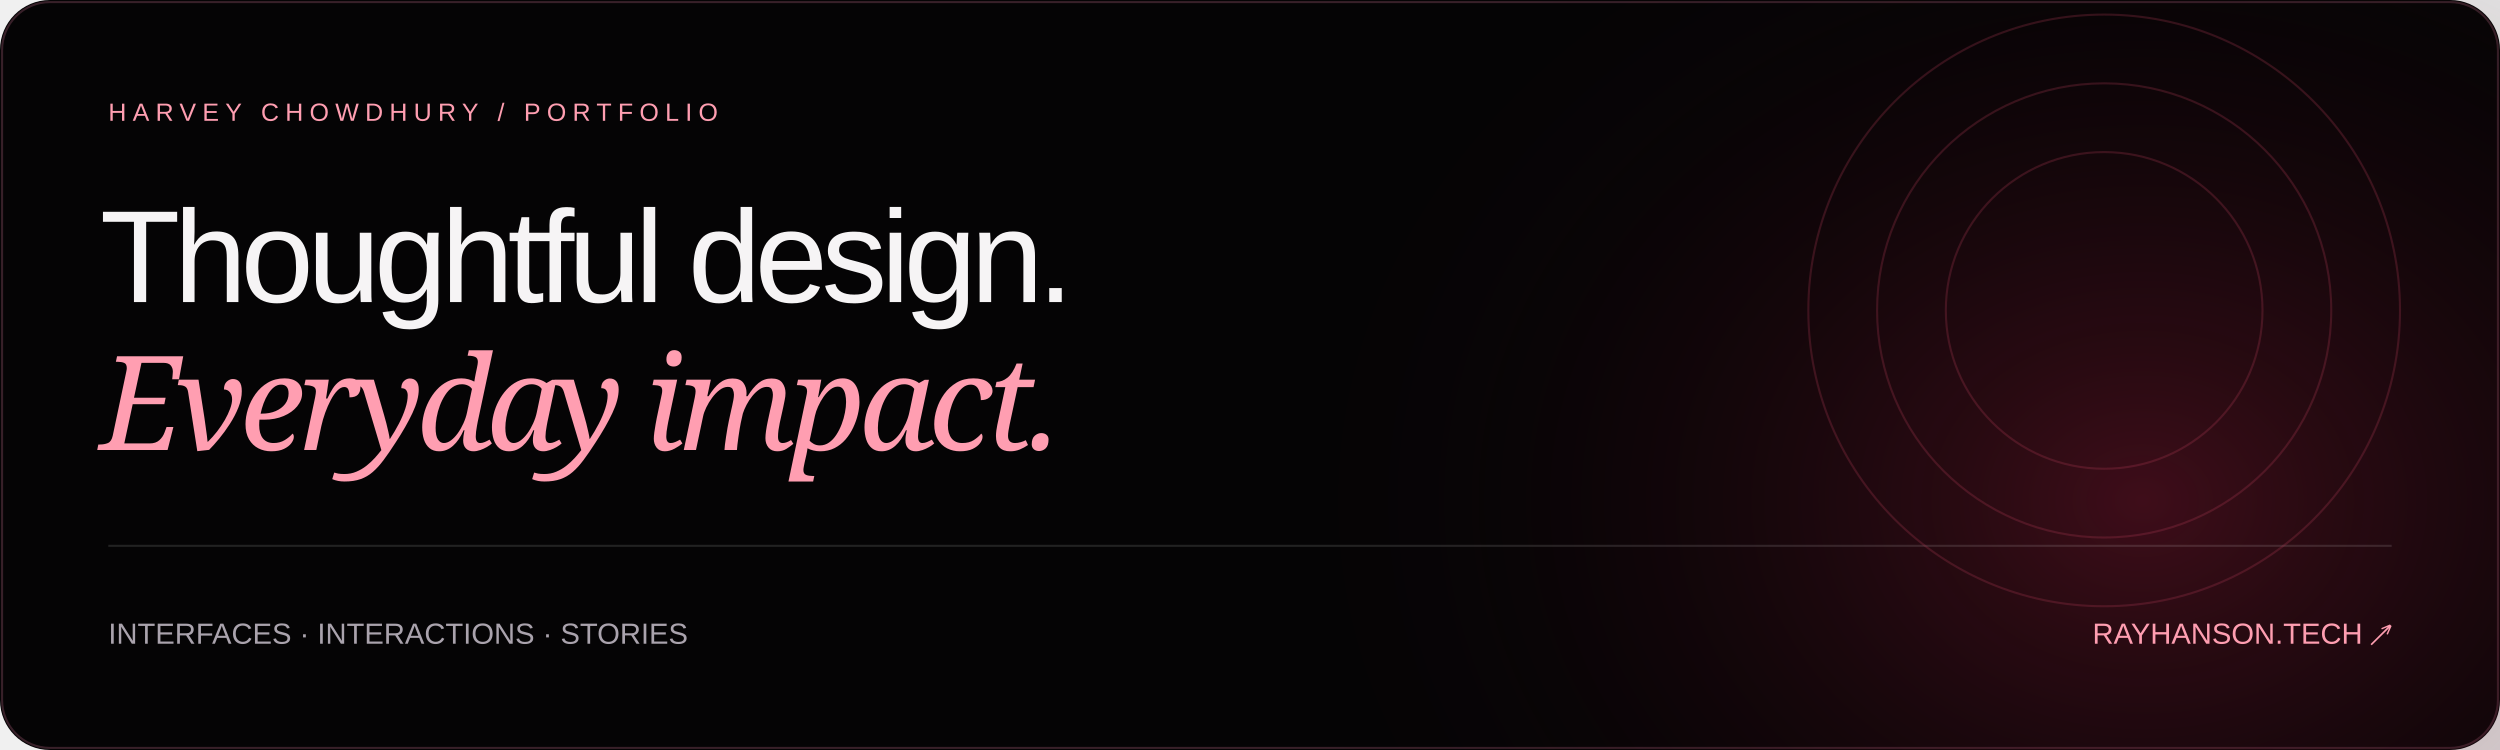
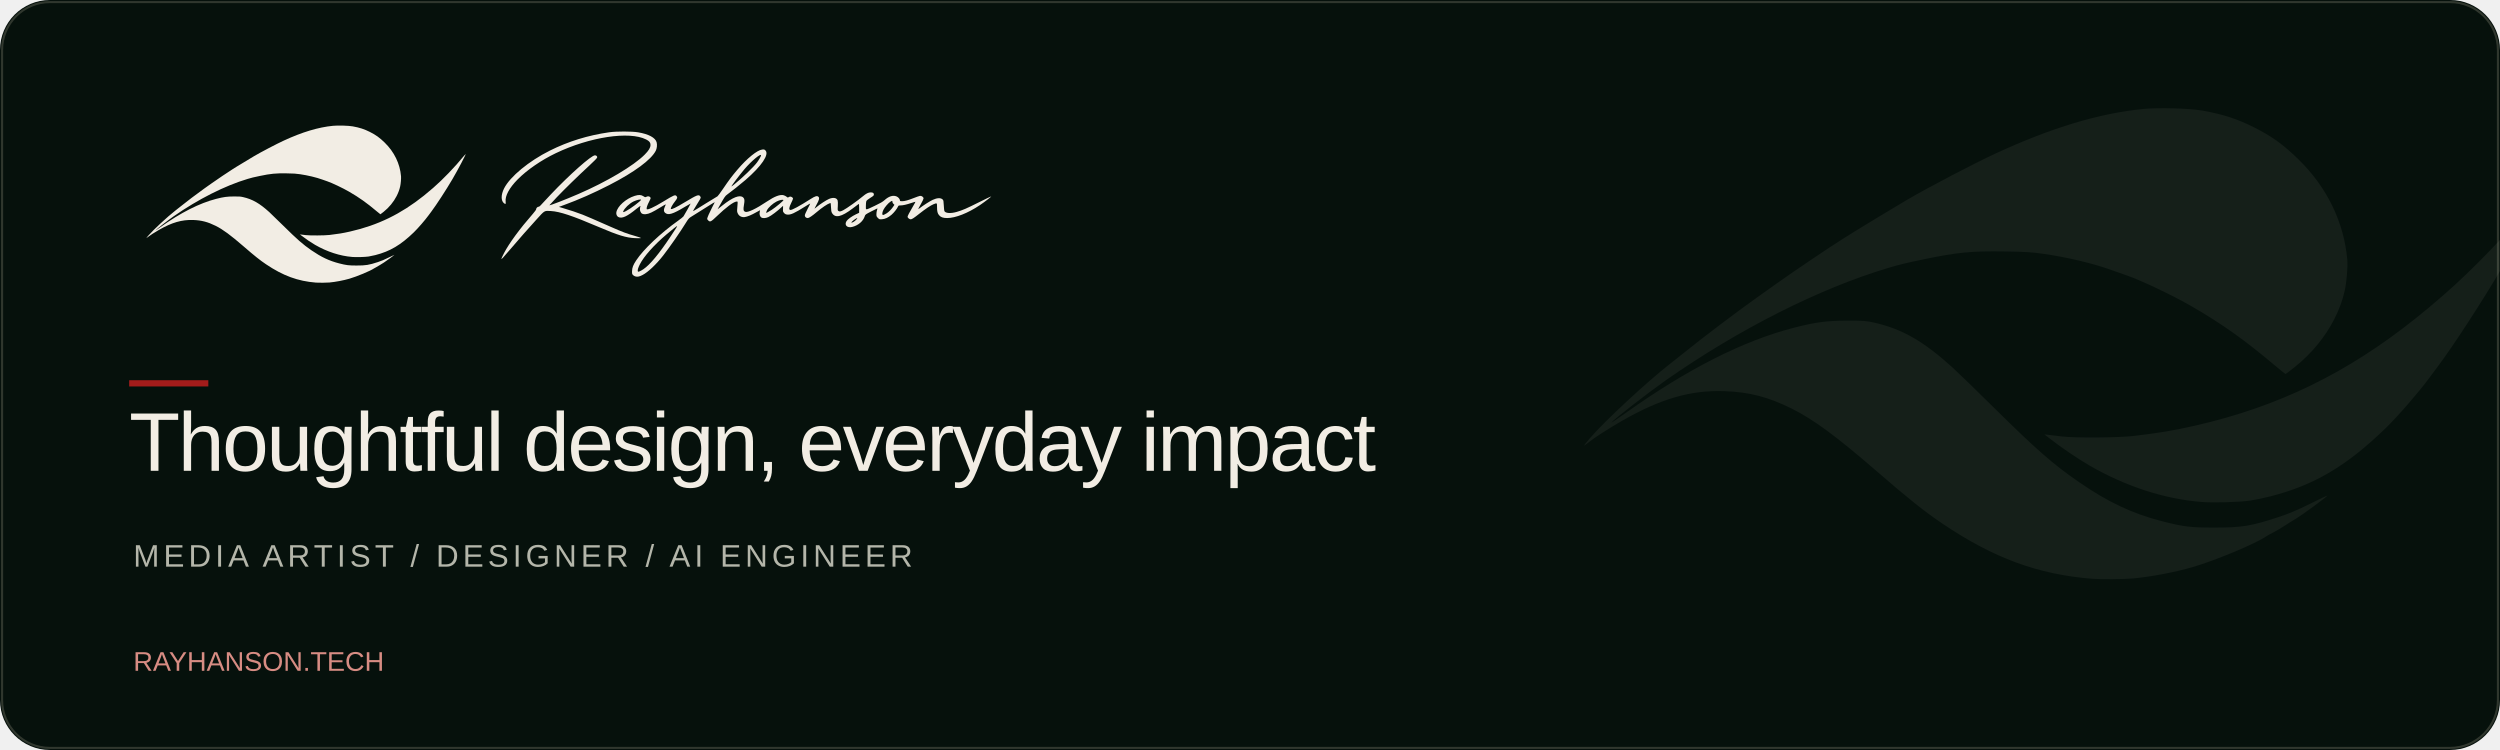
<svg xmlns="http://www.w3.org/2000/svg" width="1200" height="360" viewBox="0 0 1200 360" role="img" aria-labelledby="title desc">
-   <defs>
-     <radialGradient id="glow">
-       <stop stop-color="#951c39" stop-opacity=".4" />
-       <stop offset="1" stop-color="#000" stop-opacity="0" />
-     </radialGradient>
-   </defs>
-   <rect width="1200" height="360" rx="24" fill="#050405" />
-   <rect x="1" y="1" width="1198" height="358" rx="23" fill="none" stroke="#382029" />
-   <ellipse cx="1030" cy="240" rx="430" ry="340" fill="url(#glow)" />
+   <rect width="1200" height="360" rx="24" fill="#06110C" />
+   <rect x="1" y="1" width="1198" height="358" rx="23" fill="none" stroke="#30372e" />
+   <svg width="500" height="270" viewBox="0 0 1238 660" role="img" aria-label="Rayhanson symbol logo" x="740" y="30" opacity=".065">
+     <defs />
+     <g transform="translate(-38 -153) scale(1)">
+       <path fill="#F2EDE4" fill-rule="evenodd" d="M 692.500 762.345 C 627.890 757.193 575.169 737.807 514.500 696.892 C 492.656 682.161 474.535 667.707 435.024 633.500 C 388.150 592.919 361.122 573.028 335.398 560.184 C 307.493 546.250 284.635 540.321 255.000 539.330 C 215.019 537.992 179.396 548.311 133.744 574.453 C 117.877 583.538 99.950 595.088 93.702 600.250 C 91.206 602.312 88.870 604.000 88.510 604.000 C 88.151 604.000 91.235 600.063 95.363 595.250 C 112.754 574.976 163.653 527.756 191.028 506.500 C 196.694 502.100 204.362 496.025 208.068 493.000 C 227.454 477.175 269.995 444.981 294.227 427.796 C 300.977 423.009 311.450 415.565 317.500 411.253 C 337.208 397.206 381.289 367.469 395.807 358.428 C 399.276 356.268 405.801 352.183 410.307 349.352 C 419.707 343.445 456.241 321.388 472.500 311.803 C 496.512 297.647 552.249 268.492 578.000 256.619 C 644.084 226.147 701.037 209.034 753.360 203.928 C 771.395 202.169 808.471 203.235 823.500 205.946 C 847.947 210.357 864.466 215.712 884.334 225.667 C 905.681 236.364 919.183 246.072 937.334 263.774 C 971.413 297.008 991.714 338.816 995.485 383.533 C 996.174 391.704 994.628 410.097 992.437 419.781 C 989.738 431.714 985.871 442.245 979.874 454.000 C 969.097 475.123 952.900 494.750 933.263 510.482 C 927.415 515.167 922.375 519.000 922.062 519.000 C 921.750 519.000 916.030 514.388 909.353 508.750 C 873.643 478.602 846.544 459.349 810.500 438.517 C 788.342 425.711 749.402 407.164 733.521 401.853 C 730.209 400.746 722.008 397.855 715.295 395.430 C 693.693 387.626 664.194 380.533 636.000 376.364 C 621.135 374.166 613.908 373.702 588.000 373.287 C 549.478 372.669 531.587 374.395 493.000 382.454 C 469.219 387.420 464.008 388.685 449.500 393.018 C 368.065 417.340 272.529 465.586 186.000 526.087 C 166.045 540.040 124.531 572.244 120.979 576.527 C 120.165 577.507 128.185 572.135 138.801 564.589 C 211.309 513.044 277.760 479.420 337.500 464.048 C 363.580 457.338 376.469 455.613 401.000 455.553 C 419.957 455.506 423.723 455.774 432.844 457.816 C 466.264 465.300 492.014 480.042 526.500 511.434 C 532.550 516.941 554.600 538.334 575.500 558.973 C 626.237 609.078 645.703 626.113 676.500 647.360 C 711.170 671.279 740.068 684.902 775.283 693.928 C 800.783 700.464 809.224 701.500 837.000 701.500 C 870.078 701.500 880.982 699.746 912.882 689.295 C 925.708 685.092 935.665 680.920 950.873 673.374 C 962.208 667.750 971.636 663.302 971.823 663.490 C 972.405 664.072 941.453 686.799 934.799 690.676 C 931.334 692.695 925.140 696.561 921.033 699.268 C 916.926 701.976 910.851 705.555 907.533 707.222 C 904.215 708.889 900.375 711.030 899.000 711.978 C 886.467 720.626 838.308 740.721 811.500 748.490 C 790.417 754.599 762.348 759.928 740.500 761.970 C 730.479 762.907 702.306 763.127 692.500 762.345 Z M 822.000 671.011 C 778.011 667.460 732.284 652.599 689.485 627.945 C 675.093 619.654 655.736 606.510 641.127 595.108 L 635.500 590.715 641.000 591.367 C 644.025 591.726 651.000 592.557 656.500 593.215 C 671.870 595.052 723.322 594.702 741.000 592.640 C 771.668 589.062 788.208 586.303 814.000 580.460 C 912.801 558.078 995.226 518.004 1077.000 452.593 C 1089.458 442.629 1093.592 439.168 1109.900 425.061 C 1144.009 395.554 1187.749 350.111 1218.841 311.878 C 1222.386 307.519 1225.489 304.156 1225.737 304.404 C 1227.010 305.676 1197.923 360.899 1178.809 393.500 C 1155.925 432.532 1121.064 486.136 1103.101 509.914 C 1100.020 513.991 1095.671 519.841 1093.435 522.914 C 1081.113 539.849 1055.687 569.155 1040.866 583.506 C 994.456 628.445 956.228 651.037 904.000 664.394 C 896.575 666.293 885.775 668.547 880.000 669.404 C 867.176 671.305 836.260 672.162 822.000 671.011 Z" />
+     </g>
+   </svg>
+   <svg width="430" height="100" viewBox="0 0 1766 410" role="img" aria-label="Rayhanson horizontal logo" x="58" y="48">
+     <defs />
+     <g transform="translate(1.2857 -62.375) scale(0.553571)">
+       <path fill="#F2EDE4" fill-rule="evenodd" d="M 692.500 762.345 C 627.890 757.193 575.169 737.807 514.500 696.892 C 492.656 682.161 474.535 667.707 435.024 633.500 C 388.150 592.919 361.122 573.028 335.398 560.184 C 307.493 546.250 284.635 540.321 255.000 539.330 C 215.019 537.992 179.396 548.311 133.744 574.453 C 117.877 583.538 99.950 595.088 93.702 600.250 C 91.206 602.312 88.870 604.000 88.510 604.000 C 88.151 604.000 91.235 600.063 95.363 595.250 C 112.754 574.976 163.653 527.756 191.028 506.500 C 196.694 502.100 204.362 496.025 208.068 493.000 C 227.454 477.175 269.995 444.981 294.227 427.796 C 300.977 423.009 311.450 415.565 317.500 411.253 C 337.208 397.206 381.289 367.469 395.807 358.428 C 399.276 356.268 405.801 352.183 410.307 349.352 C 419.707 343.445 456.241 321.388 472.500 311.803 C 496.512 297.647 552.249 268.492 578.000 256.619 C 644.084 226.147 701.037 209.034 753.360 203.928 C 771.395 202.169 808.471 203.235 823.500 205.946 C 847.947 210.357 864.466 215.712 884.334 225.667 C 905.681 236.364 919.183 246.072 937.334 263.774 C 971.413 297.008 991.714 338.816 995.485 383.533 C 996.174 391.704 994.628 410.097 992.437 419.781 C 989.738 431.714 985.871 442.245 979.874 454.000 C 969.097 475.123 952.900 494.750 933.263 510.482 C 927.415 515.167 922.375 519.000 922.062 519.000 C 921.750 519.000 916.030 514.388 909.353 508.750 C 873.643 478.602 846.544 459.349 810.500 438.517 C 788.342 425.711 749.402 407.164 733.521 401.853 C 730.209 400.746 722.008 397.855 715.295 395.430 C 693.693 387.626 664.194 380.533 636.000 376.364 C 621.135 374.166 613.908 373.702 588.000 373.287 C 549.478 372.669 531.587 374.395 493.000 382.454 C 469.219 387.420 464.008 388.685 449.500 393.018 C 368.065 417.340 272.529 465.586 186.000 526.087 C 166.045 540.040 124.531 572.244 120.979 576.527 C 120.165 577.507 128.185 572.135 138.801 564.589 C 211.309 513.044 277.760 479.420 337.500 464.048 C 363.580 457.338 376.469 455.613 401.000 455.553 C 419.957 455.506 423.723 455.774 432.844 457.816 C 466.264 465.300 492.014 480.042 526.500 511.434 C 532.550 516.941 554.600 538.334 575.500 558.973 C 626.237 609.078 645.703 626.113 676.500 647.360 C 711.170 671.279 740.068 684.902 775.283 693.928 C 800.783 700.464 809.224 701.500 837.000 701.500 C 870.078 701.500 880.982 699.746 912.882 689.295 C 925.708 685.092 935.665 680.920 950.873 673.374 C 962.208 667.750 971.636 663.302 971.823 663.490 C 972.405 664.072 941.453 686.799 934.799 690.676 C 931.334 692.695 925.140 696.561 921.033 699.268 C 916.926 701.976 910.851 705.555 907.533 707.222 C 904.215 708.889 900.375 711.030 899.000 711.978 C 886.467 720.626 838.308 740.721 811.500 748.490 C 790.417 754.599 762.348 759.928 740.500 761.970 C 730.479 762.907 702.306 763.127 692.500 762.345 Z M 822.000 671.011 C 778.011 667.460 732.284 652.599 689.485 627.945 C 675.093 619.654 655.736 606.510 641.127 595.108 L 635.500 590.715 641.000 591.367 C 644.025 591.726 651.000 592.557 656.500 593.215 C 671.870 595.052 723.322 594.702 741.000 592.640 C 771.668 589.062 788.208 586.303 814.000 580.460 C 912.801 558.078 995.226 518.004 1077.000 452.593 C 1089.458 442.629 1093.592 439.168 1109.900 425.061 C 1144.009 395.554 1187.749 350.111 1218.841 311.878 C 1222.386 307.519 1225.489 304.156 1225.737 304.404 C 1227.010 305.676 1197.923 360.899 1178.809 393.500 C 1155.925 432.532 1121.064 486.136 1103.101 509.914 C 1100.020 513.991 1095.671 519.841 1093.435 522.914 C 1081.113 539.849 1055.687 569.155 1040.866 583.506 C 994.456 628.445 956.228 651.037 904.000 664.394 C 896.575 666.293 885.775 668.547 880.000 669.404 C 867.176 671.305 836.260 672.162 822.000 671.011 Z" />
+     </g>
+     <g transform="translate(696.0143 -590.14) scale(0.83)">
+       <path fill="#F2EDE4" fill-rule="evenodd" d="M 384.667 1129.946 C 382.516 1129.577 379.663 1128.115 378.167 1126.616 C 375.776 1124.221 375.512 1123.248 375.615 1117.222 C 375.757 1108.856 378.281 1102.326 385.661 1091.222 C 403.164 1064.891 443.052 1027.176 485.000 997.294 C 491.325 992.789 497.076 988.163 497.781 987.015 C 502.297 979.657 515.095 956.769 514.826 956.532 C 514.647 956.375 508.650 959.783 501.500 964.106 C 472.088 981.891 461.293 985.100 453.771 978.293 C 450.659 975.477 450.536 970.693 453.414 964.407 C 454.852 961.265 455.881 958.548 455.701 958.368 C 455.521 958.187 449.777 961.473 442.937 965.670 C 423.888 977.356 415.672 981.176 408.317 981.767 C 400.855 982.366 397.629 980.749 395.336 975.261 C 393.934 971.905 394.033 968.132 395.669 962.599 C 396.006 961.459 392.081 964.107 385.865 969.214 C 363.799 987.345 351.509 992.900 343.091 988.547 C 339.564 986.723 337.567 982.056 338.322 977.402 C 340.626 963.207 361.092 944.808 381.779 938.336 C 391.624 935.256 397.165 935.520 402.940 939.342 C 406.699 941.829 406.962 941.865 410.063 940.319 C 413.697 938.506 417.542 939.304 419.396 942.257 C 420.283 943.671 419.687 945.523 416.337 951.757 C 411.996 959.836 409.505 967.267 410.377 969.540 C 411.591 972.704 426.967 965.748 450.500 951.388 C 475.719 936.000 477.960 935.088 481.345 938.829 C 484.059 941.828 483.291 944.371 477.482 951.617 C 471.564 959.000 466.665 968.014 467.889 969.269 C 469.687 971.114 479.448 966.387 502.500 952.505 C 530.163 935.846 534.213 934.344 537.587 939.492 C 539.584 942.540 539.497 942.775 531.674 955.356 C 528.205 960.935 524.118 967.675 522.592 970.334 C 519.142 976.344 516.723 977.548 550.813 956.294 C 565.285 947.271 577.778 939.639 578.574 939.333 C 579.370 939.028 585.258 931.065 591.657 921.639 C 605.850 900.734 612.350 892.073 625.579 876.446 C 648.601 849.248 673.085 829.371 684.973 828.229 C 689.219 827.821 690.184 828.093 692.425 830.334 C 701.991 839.900 683.491 867.297 644.996 900.574 C 633.737 910.307 609.601 929.522 601.634 935.096 C 596.763 938.503 594.845 941.350 582.621 963.317 L 578.827 970.135 589.663 961.495 C 614.776 941.474 631.868 934.830 639.592 942.086 C 642.988 945.277 643.352 948.861 641.407 959.970 C 639.461 971.092 640.026 974.143 644.402 976.137 C 649.905 978.644 670.593 968.856 695.840 951.801 C 714.227 939.380 727.623 934.372 735.860 936.840 C 738.088 937.507 741.179 939.121 742.731 940.427 C 745.229 942.529 745.772 942.640 747.467 941.400 C 748.520 940.630 750.321 940.000 751.469 940.000 C 754.260 940.000 758.000 942.718 758.000 944.747 C 758.000 945.646 755.943 950.525 753.429 955.591 C 748.376 965.773 747.724 971.246 751.500 971.786 C 755.362 972.339 772.816 962.912 799.914 945.638 C 810.963 938.595 815.298 937.440 818.536 940.679 C 821.150 943.293 819.871 948.484 814.123 958.593 C 811.305 963.549 809.000 967.956 809.000 968.387 C 809.000 968.818 811.054 967.362 813.564 965.153 C 820.491 959.055 837.294 948.067 843.754 945.411 C 853.632 941.348 861.694 942.816 863.876 949.073 C 864.566 951.053 864.738 955.978 864.342 962.447 C 863.742 972.257 863.809 972.753 865.945 974.249 C 868.394 975.964 871.131 975.528 877.058 972.479 C 885.383 968.197 911.963 949.334 923.993 939.170 C 931.578 932.761 937.004 930.053 942.316 930.022 C 947.675 929.991 950.000 931.484 950.000 934.958 C 950.000 937.502 949.006 938.455 941.637 942.973 C 936.834 945.919 932.791 949.164 932.137 950.598 C 931.512 951.971 931.000 957.153 931.000 962.114 C 931.000 972.910 928.675 972.954 952.500 961.704 C 965.575 955.530 970.851 952.459 975.351 948.401 C 985.436 939.308 995.079 936.231 1003.460 939.432 C 1007.928 941.138 1012.000 945.876 1012.000 949.368 C 1012.000 950.650 1013.027 951.000 1016.790 951.000 C 1023.160 951.000 1030.917 948.893 1044.874 943.373 C 1051.226 940.861 1057.790 938.584 1059.462 938.313 C 1063.221 937.702 1068.000 941.096 1068.000 944.377 C 1068.000 945.604 1065.080 951.726 1061.511 957.982 C 1057.941 964.237 1055.172 969.505 1055.357 969.690 C 1055.541 969.875 1057.449 968.626 1059.596 966.916 C 1066.331 961.551 1083.169 950.816 1089.486 947.860 C 1100.260 942.818 1108.923 942.479 1113.371 946.925 C 1115.223 948.777 1115.572 950.581 1116.056 960.777 C 1116.362 967.225 1116.979 973.304 1117.427 974.287 C 1119.858 979.615 1132.416 980.553 1146.536 976.461 C 1160.906 972.297 1170.058 968.332 1199.939 953.326 C 1215.580 945.471 1228.559 939.225 1228.780 939.447 C 1229.444 940.111 1213.276 952.570 1201.500 960.469 C 1173.421 979.304 1143.689 991.006 1124.000 990.971 C 1114.168 990.954 1108.936 989.090 1104.747 984.111 C 1101.155 979.843 1100.012 975.175 1100.006 964.750 C 1099.999 954.757 1100.073 954.818 1091.858 958.056 C 1085.265 960.655 1072.435 969.219 1057.851 980.758 C 1044.708 991.155 1040.324 993.991 1037.385 993.996 C 1034.592 994.001 1030.000 990.321 1030.000 988.078 C 1030.000 986.019 1034.254 977.806 1042.930 963.115 C 1046.303 957.403 1048.901 952.568 1048.704 952.370 C 1048.506 952.172 1044.329 953.371 1039.422 955.034 C 1027.671 959.016 1018.946 961.000 1013.182 961.000 C 1008.925 961.000 1008.364 961.280 1007.156 964.010 C 1004.873 969.168 997.556 978.370 991.887 983.214 C 984.065 989.896 976.767 993.317 969.266 993.816 C 963.238 994.217 962.914 994.114 959.516 990.716 C 956.351 987.551 956.000 986.653 956.000 981.726 C 956.000 978.715 956.655 974.395 957.456 972.126 C 958.256 969.857 958.594 968.019 958.206 968.043 C 957.818 968.066 951.242 971.329 943.594 975.293 C 929.885 982.398 929.668 982.563 928.224 986.995 C 924.431 998.634 912.781 1008.508 898.639 1012.069 C 886.517 1015.122 879.206 1007.734 884.979 998.266 C 887.613 993.947 897.718 986.631 907.247 982.146 L 914.994 978.500 914.997 967.691 C 914.999 959.590 914.702 957.066 913.810 957.617 C 913.156 958.022 906.743 962.805 899.560 968.247 C 872.741 988.566 858.044 991.760 850.516 978.903 C 848.981 976.281 848.446 973.190 848.152 965.226 C 847.783 955.257 847.705 954.958 845.635 955.597 C 839.650 957.445 826.405 966.406 814.000 977.000 C 803.931 985.598 795.872 991.000 793.112 991.000 C 788.989 991.000 786.000 988.387 786.000 984.781 C 786.000 982.881 788.554 976.848 792.575 969.246 C 796.192 962.410 798.998 956.665 798.811 956.478 C 798.624 956.291 793.106 959.522 786.548 963.658 C 761.303 979.580 752.319 983.634 744.291 982.729 C 740.599 982.313 738.933 981.489 736.677 978.965 C 733.977 975.943 733.815 975.286 734.177 968.866 C 734.391 965.090 734.459 962.000 734.328 962.000 C 734.198 962.000 733.023 963.013 731.718 964.250 C 721.090 974.326 706.420 985.391 699.334 988.675 C 693.201 991.518 686.059 991.924 682.557 989.629 C 679.272 987.477 677.570 981.217 678.930 976.291 C 679.489 974.268 679.837 972.504 679.704 972.371 C 679.571 972.238 675.646 974.354 670.981 977.073 C 660.087 983.422 649.171 987.956 643.022 988.684 C 635.904 989.527 629.850 986.388 626.920 980.335 C 624.950 976.266 624.802 974.936 625.501 967.645 C 625.930 963.165 626.331 957.700 626.391 955.500 C 626.496 951.630 626.402 951.511 623.500 951.824 C 616.309 952.600 598.695 965.751 577.304 986.314 C 562.937 1000.125 560.990 1001.080 556.455 996.545 C 555.105 995.195 554.000 993.631 554.000 993.068 C 554.000 990.565 559.629 977.481 565.547 966.231 C 569.096 959.483 572.000 953.757 572.000 953.507 C 572.000 952.966 565.518 956.791 554.500 963.831 C 550.100 966.642 540.425 972.715 533.000 977.326 C 525.575 981.936 517.324 987.093 514.665 988.784 C 510.786 991.252 508.553 993.954 503.362 1002.463 C 490.744 1023.145 465.505 1059.515 449.613 1079.914 C 433.203 1100.978 413.317 1119.770 400.639 1126.194 C 393.157 1129.984 389.666 1130.805 384.667 1129.946 Z M 402.500 1112.526 C 418.415 1101.724 439.562 1076.252 467.693 1034.000 C 481.381 1013.440 483.489 1010.000 482.396 1010.000 C 481.589 1010.000 471.084 1018.352 458.000 1029.395 C 428.324 1054.442 403.505 1082.249 394.159 1100.922 C 389.940 1109.352 388.349 1114.861 389.368 1117.515 C 389.894 1118.886 390.348 1118.883 393.727 1117.482 C 395.802 1116.623 399.750 1114.392 402.500 1112.526 Z M 65.532 1087.000 C 65.899 1085.625 68.664 1079.775 71.675 1074.000 C 84.003 1050.359 108.900 1016.488 140.250 980.709 C 145.259 974.992 148.000 971.024 148.000 969.489 C 148.000 966.964 151.312 964.000 154.134 964.000 C 155.062 964.000 157.043 962.538 158.534 960.750 C 160.026 958.962 170.834 947.375 182.551 935.000 C 227.096 887.957 278.910 842.000 287.403 842.000 C 290.769 842.000 293.240 844.266 292.845 846.992 C 292.617 848.568 286.439 854.966 274.555 865.936 C 247.088 891.288 216.385 921.212 196.753 941.762 C 186.992 951.979 179.128 960.461 179.278 960.611 C 180.270 961.603 217.290 947.211 248.500 933.700 C 315.670 904.623 379.185 866.920 405.500 840.504 C 415.408 830.558 419.437 823.874 419.476 817.323 C 419.509 811.595 416.753 808.170 408.960 804.254 C 368.872 784.114 275.171 798.350 194.761 836.798 C 159.965 853.436 125.999 876.813 103.659 899.500 C 83.921 919.544 73.641 938.696 75.420 952.108 C 75.766 954.717 75.641 957.104 75.142 957.412 C 74.643 957.720 73.003 957.003 71.496 955.818 C 64.037 949.951 64.138 935.504 71.743 920.500 C 85.904 892.561 130.524 855.740 180.500 830.750 C 224.072 808.962 270.721 794.536 321.000 787.299 C 338.215 784.821 375.058 784.845 390.000 787.343 C 415.223 791.560 431.067 800.138 434.058 811.197 C 435.622 816.977 434.717 825.664 431.987 831.072 C 421.174 852.500 381.228 881.993 321.657 912.531 C 283.766 931.955 249.341 947.145 213.674 960.178 L 201.847 964.500 209.674 966.773 C 227.414 971.924 247.214 978.520 258.500 983.037 C 270.135 987.694 280.792 992.305 326.037 1012.259 C 352.927 1024.118 363.535 1028.100 382.214 1033.348 C 390.344 1035.631 396.997 1037.900 396.998 1038.390 C 396.999 1038.894 391.035 1039.037 383.250 1038.721 C 361.848 1037.850 343.034 1032.094 296.000 1012.024 C 233.336 985.285 204.317 975.609 182.891 974.308 C 167.006 973.344 168.554 972.438 148.843 994.225 C 124.424 1021.215 110.081 1037.507 90.500 1060.495 C 81.150 1071.472 71.557 1082.488 69.182 1084.976 C 65.526 1088.807 64.966 1089.117 65.532 1087.000 Z M 902.412 999.598 C 906.273 997.329 912.025 991.000 910.226 991.000 C 908.761 991.000 900.587 996.623 898.076 999.359 C 894.999 1002.711 896.934 1002.817 902.412 999.598 Z M 980.000 979.944 C 985.340 976.571 991.646 970.220 995.805 964.026 L 998.809 959.552 996.404 957.324 C 995.077 956.094 994.000 953.954 994.000 952.548 C 994.000 949.466 993.658 949.430 989.391 952.067 C 984.410 955.146 975.708 965.218 972.672 971.418 C 970.115 976.639 969.235 981.902 970.678 983.344 C 971.673 984.340 974.909 983.159 980.000 979.944 Z M 707.500 971.414 C 717.159 965.112 735.537 949.894 735.172 948.500 C 734.628 946.424 726.381 948.002 719.186 951.558 C 710.341 955.929 699.095 966.138 696.096 972.520 C 694.943 974.972 694.000 977.423 694.000 977.968 C 694.000 979.470 698.505 977.283 707.500 971.414 Z M 361.283 974.359 C 371.306 969.285 395.752 951.044 396.885 947.794 C 397.657 945.579 386.567 947.922 379.295 951.510 C 369.026 956.577 357.419 967.780 354.700 975.250 C 353.831 977.636 355.167 977.455 361.283 974.359 Z M 616.897 912.282 C 637.445 895.683 664.004 870.172 672.352 859.015 C 677.129 852.630 682.000 844.057 682.000 842.033 C 682.000 836.339 658.985 855.560 642.525 875.000 C 630.440 889.273 610.312 916.000 611.649 916.000 C 612.004 916.000 614.365 914.327 616.897 912.282 Z" />
+     </g>
+   </svg>
+   <path d="M62 184h38" stroke="#A31C1B" stroke-width="3" />
  <g font-family="Arial,Helvetica,sans-serif">
-     <text x="52" y="58" fill="#ff9eb1" font-size="12" letter-spacing="3">HARVEY CHOWDHURY / PORTFOLIO</text>
-     <text x="48" y="145" fill="#f6f4f5" font-size="63" letter-spacing="-3">Thoughtful design.</text>
-     <text x="48" y="216" fill="#ff9eb1" font-size="63" letter-spacing="-3" font-family="Georgia,serif" font-style="italic">Everyday impact.</text>
-     <path d="M52 262H1148" stroke="#ffffff" stroke-opacity=".12" />
-     <text x="52" y="309" fill="#aaa3ad" font-size="14">INTERFACES · INTERACTIONS · STORIES</text>
-     <text x="1148" y="309" fill="#ff9eb1" font-size="14" text-anchor="end">RAYHANSON.TECH ↗</text>
-   </g>
-   <g fill="none" stroke="#b93d59" stroke-opacity=".25">
-     <circle cx="1010" cy="149" r="76" />
-     <circle cx="1010" cy="149" r="109" />
-     <circle cx="1010" cy="149" r="142" />
+     <text x="62" y="226" font-size="40" letter-spacing="-1" fill="#F2EDE4">Thoughtful design, everyday impact</text>
+     <text x="64" y="272" font-size="15" letter-spacing="2" fill="#b4b6aa">MEDIA ARTIST / DESIGNER / AI ENGINEER</text>
+     <text x="64" y="322" font-size="13" fill="#d78c83">RAYHANSON.TECH</text>
  </g>
</svg>
